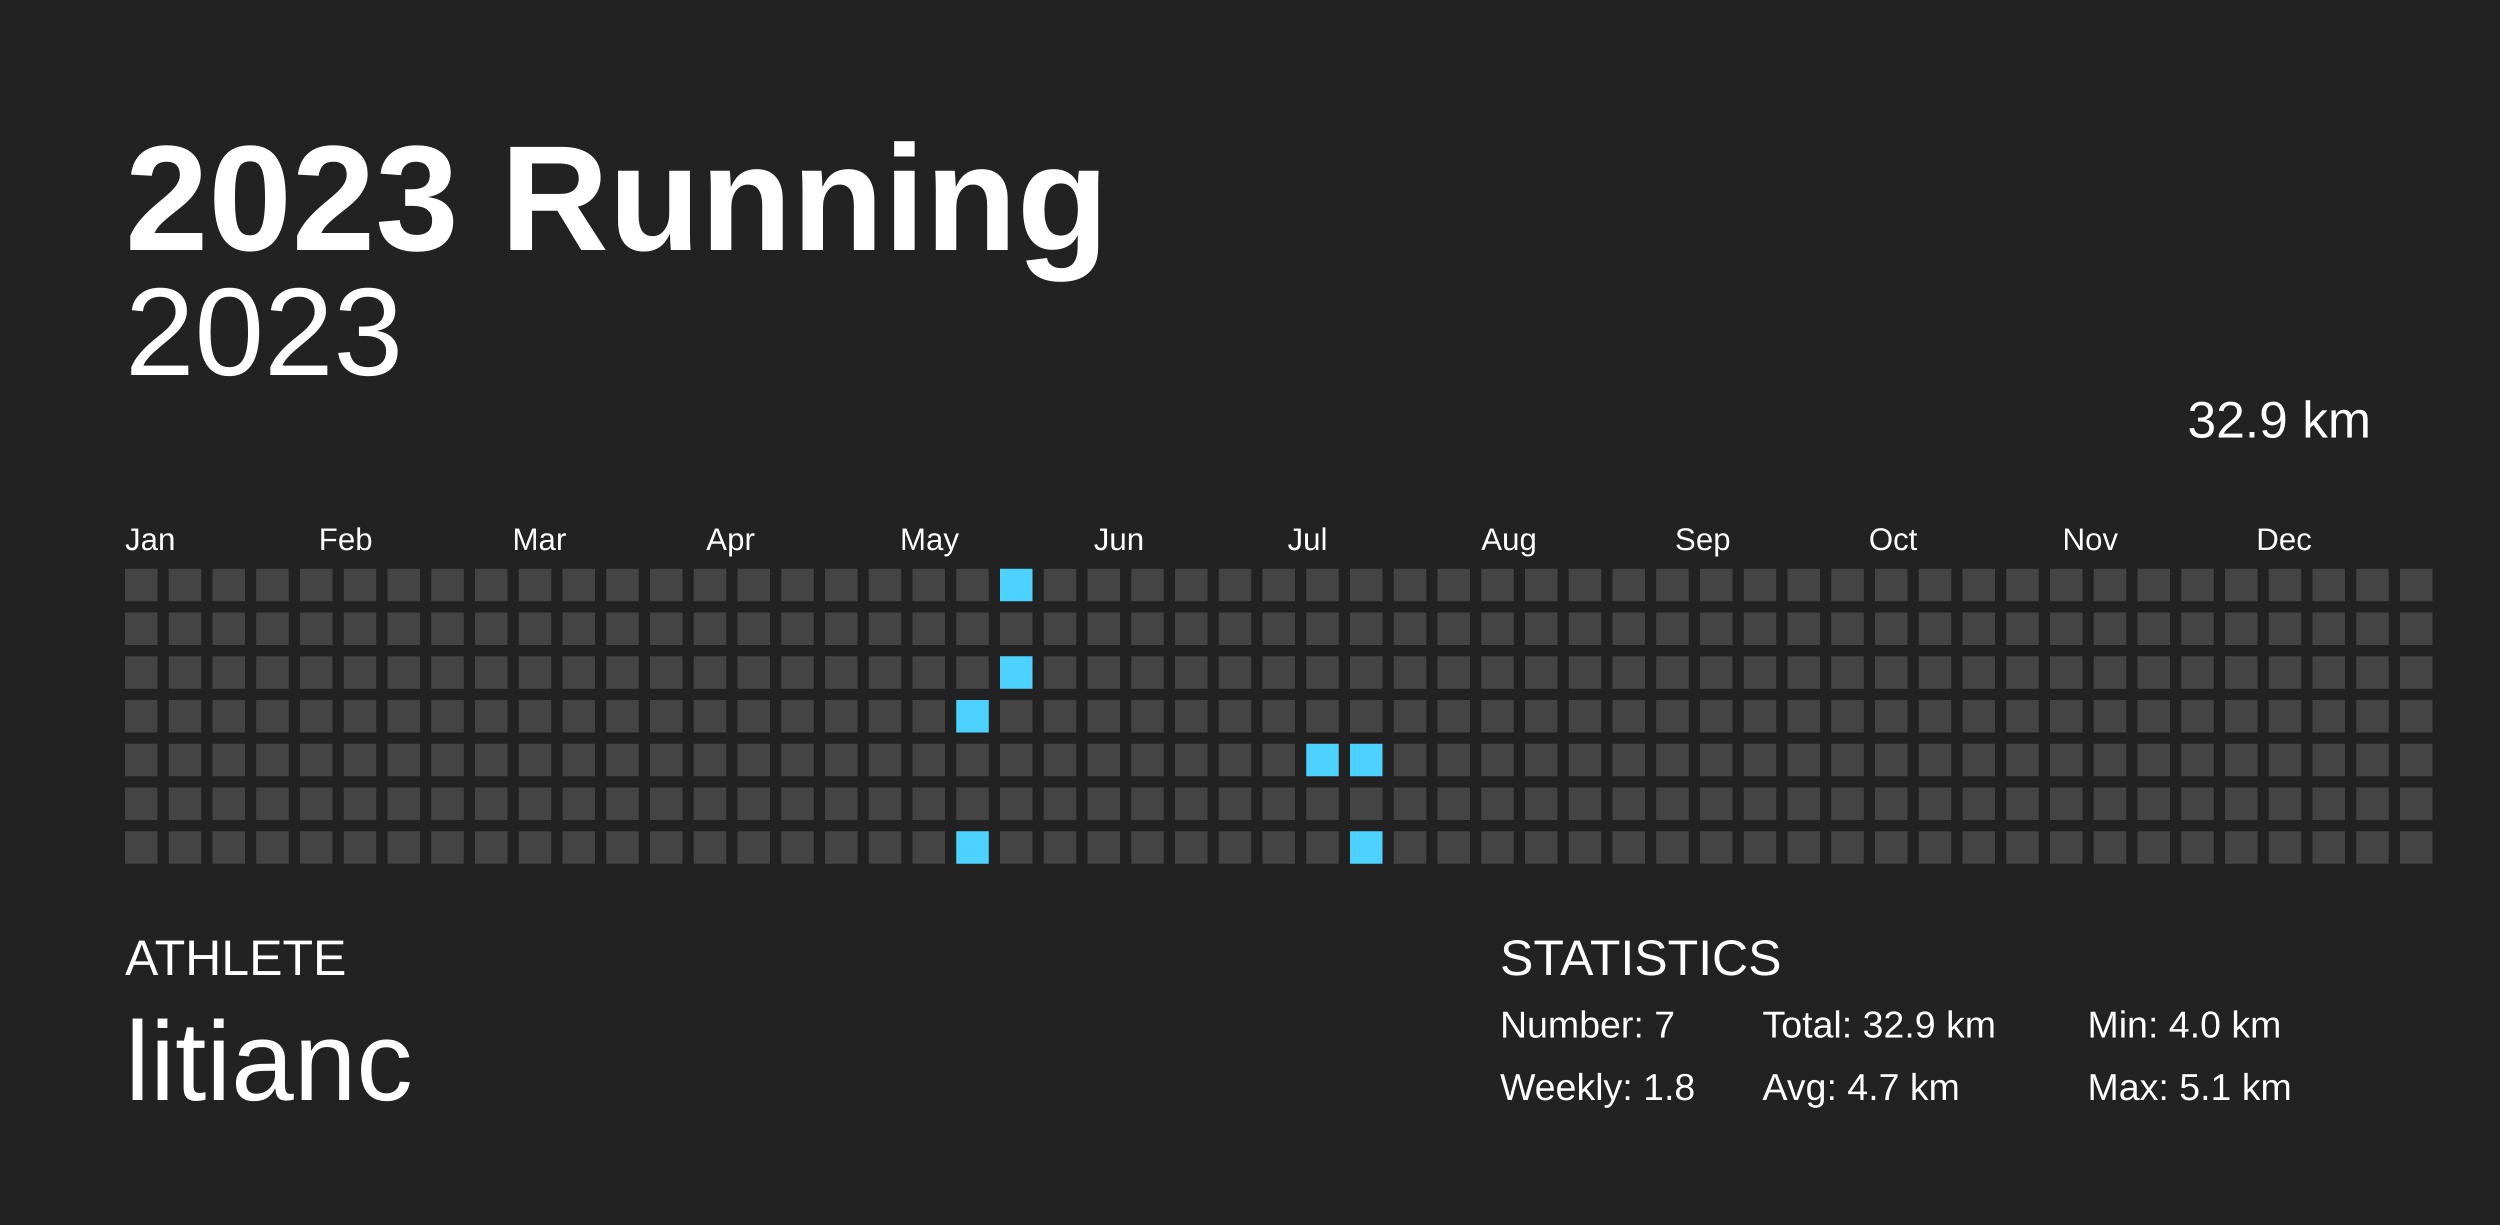
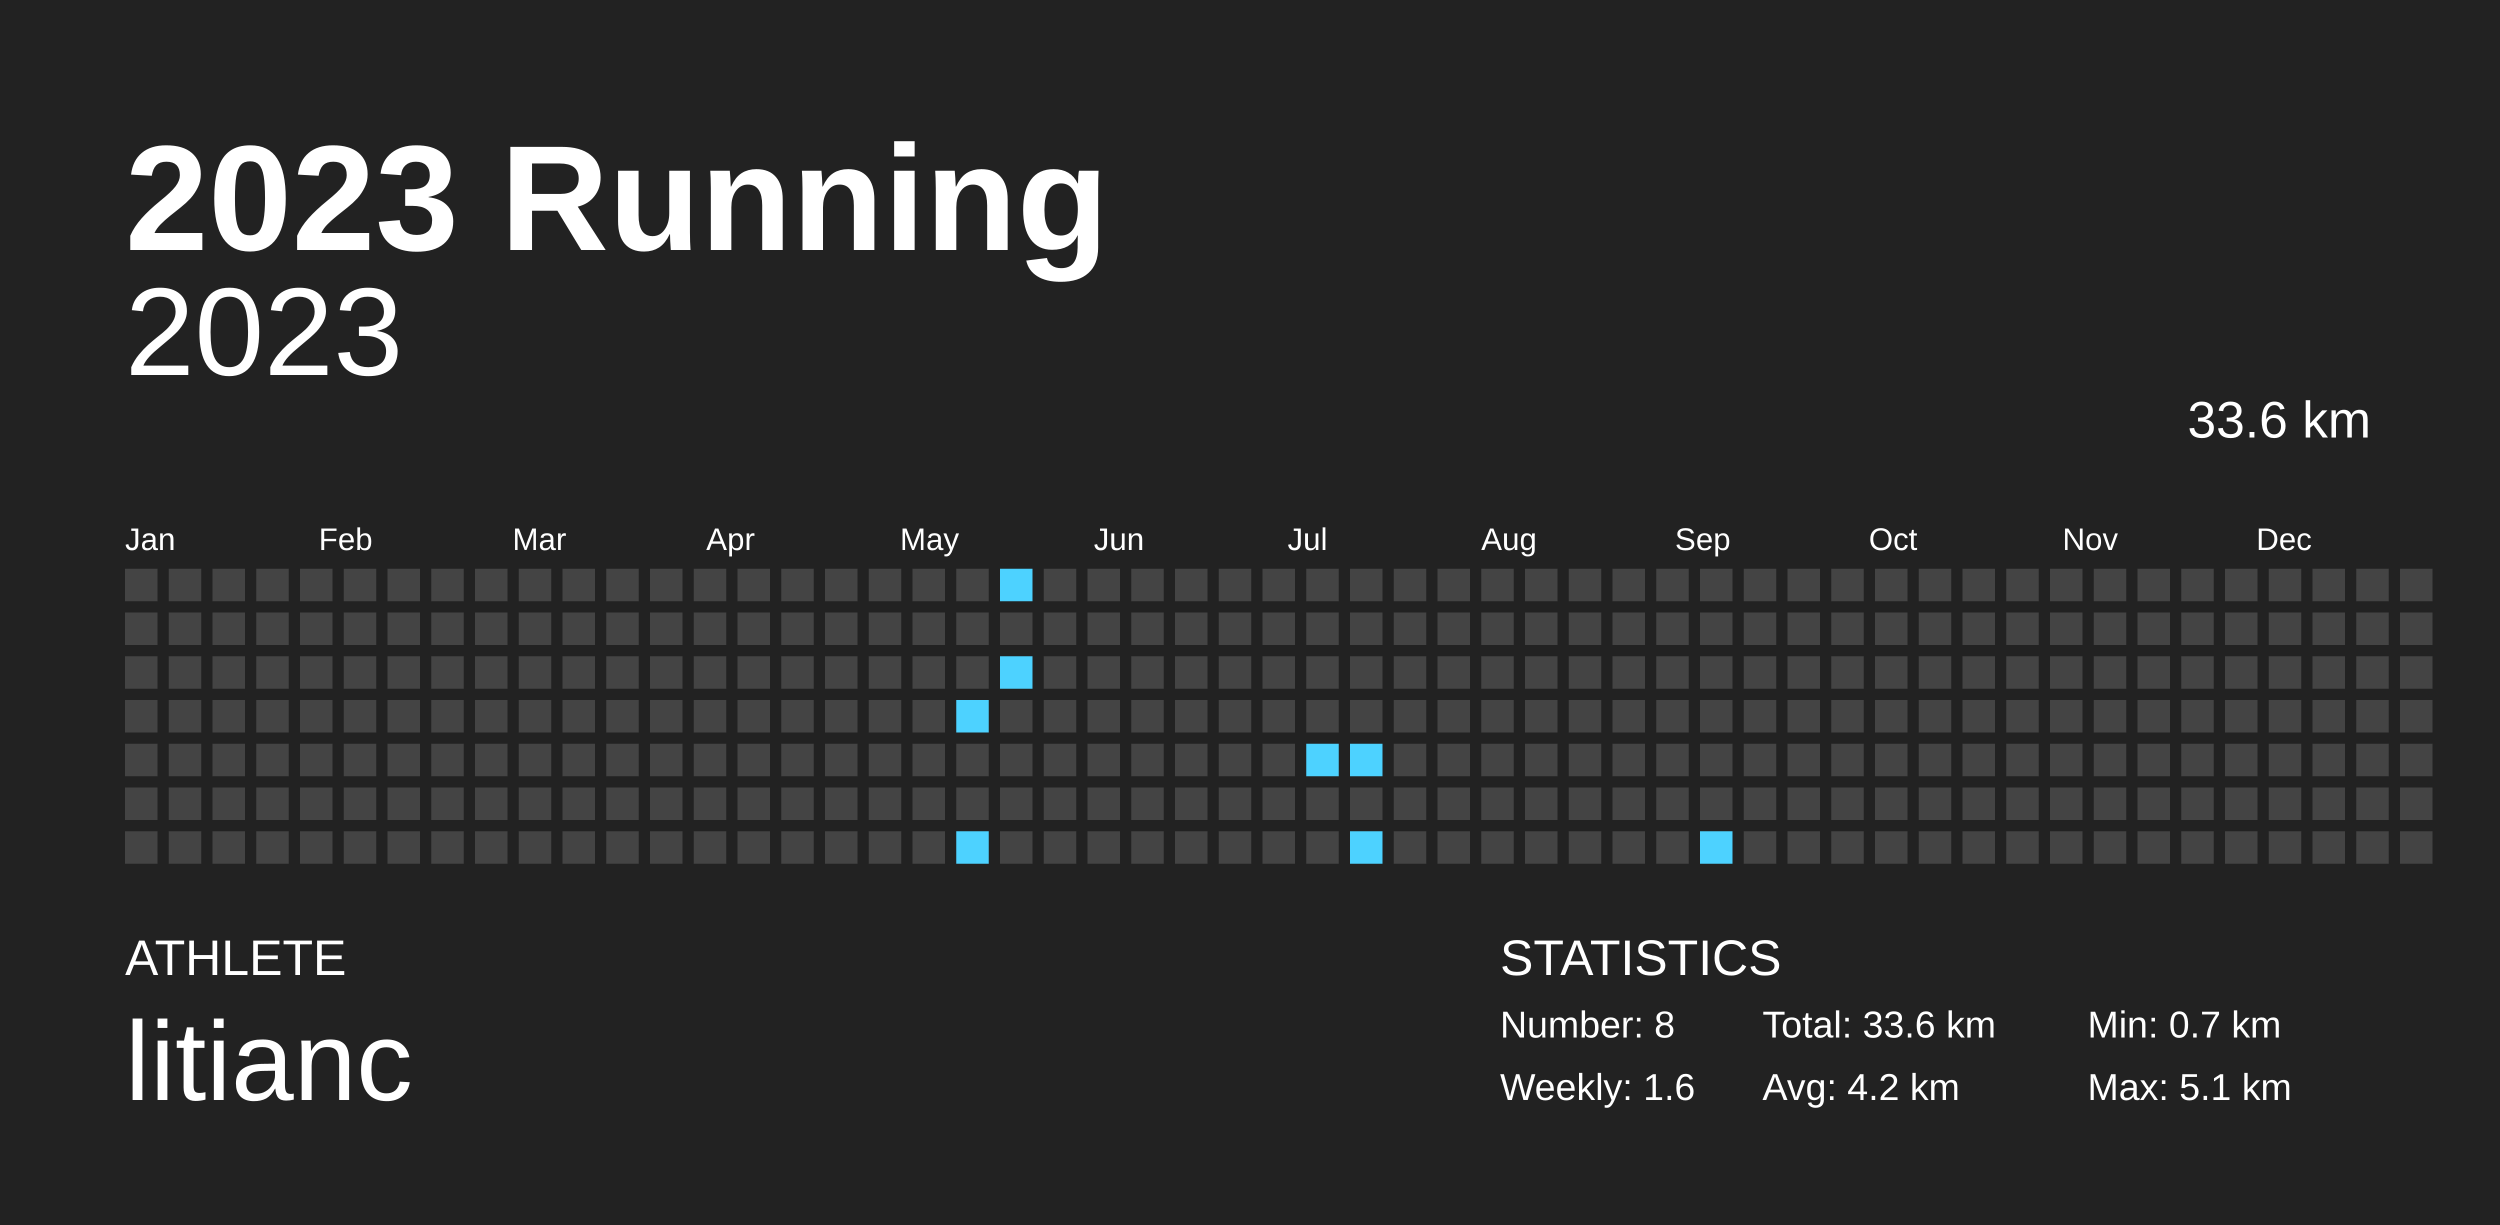
<svg xmlns="http://www.w3.org/2000/svg" baseProfile="full" height="98mm" version="1.1" viewBox="0,0,200,98" width="200mm">
  <defs />
  <rect fill="#222222" height="98" width="200" x="0" y="0" />
  <text fill="#FFFFFF" style="font-size:12px; font-family:Arial; font-weight:bold;" x="10" y="20">2023 Running</text>
  <text fill="#FFFFFF" style="font-size:4px; font-family:Arial" x="10" y="78">ATHLETE</text>
  <text fill="#FFFFFF" style="font-size:9px; font-family:Arial" x="10" y="88">litianc</text>
  <text fill="#FFFFFF" style="font-size:4px; font-family:Arial" x="120" y="78">STATISTICS</text>
-   <text fill="#FFFFFF" style="font-size:3px; font-family:Arial" x="120" y="83">Number: 7</text>
-   <text fill="#FFFFFF" style="font-size:3px; font-family:Arial" x="120" y="88">Weekly: 1.8</text>
-   <text fill="#FFFFFF" style="font-size:3px; font-family:Arial" x="141" y="83">Total: 32.9 km</text>
-   <text fill="#FFFFFF" style="font-size:3px; font-family:Arial" x="141" y="88">Avg: 4.7 km</text>
-   <text fill="#FFFFFF" style="font-size:3px; font-family:Arial" x="167" y="83">Min: 4.0 km</text>
+   <text fill="#FFFFFF" style="font-size:3px; font-family:Arial" x="120" y="83">Number: 8</text>
+   <text fill="#FFFFFF" style="font-size:3px; font-family:Arial" x="120" y="88">Weekly: 1.6</text>
+   <text fill="#FFFFFF" style="font-size:3px; font-family:Arial" x="141" y="83">Total: 33.6 km</text>
+   <text fill="#FFFFFF" style="font-size:3px; font-family:Arial" x="141" y="88">Avg: 4.2 km</text>
+   <text fill="#FFFFFF" style="font-size:3px; font-family:Arial" x="167" y="83">Min: 0.7 km</text>
  <text fill="#FFFFFF" style="font-size:3px; font-family:Arial" x="167" y="88">Max: 5.1 km</text>
  <text alignment-baseline="hanging" fill="#FFFFFF" style="font-size:10.0px; font-family:Arial;" x="10" y="30">2023</text>
-   <text alignment-baseline="hanging" fill="#FFFFFF" style="font-size:4.125px; font-family:Arial;" x="175" y="35">32.9 km</text>
+   <text alignment-baseline="hanging" fill="#FFFFFF" style="font-size:4.125px; font-family:Arial;" x="175" y="35">33.6 km</text>
  <text fill="#FFFFFF" style="font-size:2.5px; font-family:Arial" x="10.0" y="44">Jan</text>
  <text fill="#FFFFFF" style="font-size:2.5px; font-family:Arial" x="25.5" y="44">Feb</text>
  <text fill="#FFFFFF" style="font-size:2.5px; font-family:Arial" x="41.0" y="44">Mar</text>
  <text fill="#FFFFFF" style="font-size:2.5px; font-family:Arial" x="56.5" y="44">Apr</text>
  <text fill="#FFFFFF" style="font-size:2.5px; font-family:Arial" x="72.0" y="44">May</text>
  <text fill="#FFFFFF" style="font-size:2.5px; font-family:Arial" x="87.5" y="44">Jun</text>
  <text fill="#FFFFFF" style="font-size:2.5px; font-family:Arial" x="103.0" y="44">Jul</text>
  <text fill="#FFFFFF" style="font-size:2.5px; font-family:Arial" x="118.5" y="44">Aug</text>
  <text fill="#FFFFFF" style="font-size:2.5px; font-family:Arial" x="134.0" y="44">Sep</text>
  <text fill="#FFFFFF" style="font-size:2.5px; font-family:Arial" x="149.5" y="44">Oct</text>
  <text fill="#FFFFFF" style="font-size:2.5px; font-family:Arial" x="165.0" y="44">Nov</text>
  <text fill="#FFFFFF" style="font-size:2.5px; font-family:Arial" x="180.5" y="44">Dec</text>
  <rect fill="#444444" height="2.6" width="2.6" x="10.0" y="45.5" />
  <rect fill="#444444" height="2.6" width="2.6" x="10.0" y="49.0" />
  <rect fill="#444444" height="2.6" width="2.6" x="10.0" y="52.5" />
  <rect fill="#444444" height="2.6" width="2.6" x="10.0" y="56.0" />
  <rect fill="#444444" height="2.6" width="2.6" x="10.0" y="59.5" />
  <rect fill="#444444" height="2.6" width="2.6" x="10.0" y="63.0" />
  <rect fill="#444444" height="2.6" width="2.6" x="10.0" y="66.5" />
  <rect fill="#444444" height="2.6" width="2.6" x="13.5" y="45.5" />
  <rect fill="#444444" height="2.6" width="2.6" x="13.5" y="49.0" />
  <rect fill="#444444" height="2.6" width="2.6" x="13.5" y="52.5" />
  <rect fill="#444444" height="2.6" width="2.6" x="13.5" y="56.0" />
  <rect fill="#444444" height="2.6" width="2.6" x="13.5" y="59.5" />
  <rect fill="#444444" height="2.6" width="2.6" x="13.5" y="63.0" />
  <rect fill="#444444" height="2.6" width="2.6" x="13.5" y="66.5" />
  <rect fill="#444444" height="2.6" width="2.6" x="17.0" y="45.5" />
  <rect fill="#444444" height="2.6" width="2.6" x="17.0" y="49.0" />
  <rect fill="#444444" height="2.6" width="2.6" x="17.0" y="52.5" />
  <rect fill="#444444" height="2.6" width="2.6" x="17.0" y="56.0" />
  <rect fill="#444444" height="2.6" width="2.6" x="17.0" y="59.5" />
  <rect fill="#444444" height="2.6" width="2.6" x="17.0" y="63.0" />
  <rect fill="#444444" height="2.6" width="2.6" x="17.0" y="66.5" />
  <rect fill="#444444" height="2.6" width="2.6" x="20.5" y="45.5" />
  <rect fill="#444444" height="2.6" width="2.6" x="20.5" y="49.0" />
  <rect fill="#444444" height="2.6" width="2.6" x="20.5" y="52.5" />
  <rect fill="#444444" height="2.6" width="2.6" x="20.5" y="56.0" />
  <rect fill="#444444" height="2.6" width="2.6" x="20.5" y="59.5" />
  <rect fill="#444444" height="2.6" width="2.6" x="20.5" y="63.0" />
  <rect fill="#444444" height="2.6" width="2.6" x="20.5" y="66.5" />
  <rect fill="#444444" height="2.6" width="2.6" x="24.0" y="45.5" />
  <rect fill="#444444" height="2.6" width="2.6" x="24.0" y="49.0" />
  <rect fill="#444444" height="2.6" width="2.6" x="24.0" y="52.5" />
  <rect fill="#444444" height="2.6" width="2.6" x="24.0" y="56.0" />
  <rect fill="#444444" height="2.6" width="2.6" x="24.0" y="59.5" />
  <rect fill="#444444" height="2.6" width="2.6" x="24.0" y="63.0" />
  <rect fill="#444444" height="2.6" width="2.6" x="24.0" y="66.5" />
  <rect fill="#444444" height="2.6" width="2.6" x="27.5" y="45.5" />
  <rect fill="#444444" height="2.6" width="2.6" x="27.5" y="49.0" />
  <rect fill="#444444" height="2.6" width="2.6" x="27.5" y="52.5" />
  <rect fill="#444444" height="2.6" width="2.6" x="27.5" y="56.0" />
  <rect fill="#444444" height="2.6" width="2.6" x="27.5" y="59.5" />
  <rect fill="#444444" height="2.6" width="2.6" x="27.5" y="63.0" />
  <rect fill="#444444" height="2.6" width="2.6" x="27.5" y="66.5" />
  <rect fill="#444444" height="2.6" width="2.6" x="31.0" y="45.5" />
  <rect fill="#444444" height="2.6" width="2.6" x="31.0" y="49.0" />
  <rect fill="#444444" height="2.6" width="2.6" x="31.0" y="52.5" />
  <rect fill="#444444" height="2.6" width="2.6" x="31.0" y="56.0" />
  <rect fill="#444444" height="2.6" width="2.6" x="31.0" y="59.5" />
  <rect fill="#444444" height="2.6" width="2.6" x="31.0" y="63.0" />
  <rect fill="#444444" height="2.6" width="2.6" x="31.0" y="66.5" />
  <rect fill="#444444" height="2.6" width="2.6" x="34.5" y="45.5" />
  <rect fill="#444444" height="2.6" width="2.6" x="34.5" y="49.0" />
  <rect fill="#444444" height="2.6" width="2.6" x="34.5" y="52.5" />
  <rect fill="#444444" height="2.6" width="2.6" x="34.5" y="56.0" />
  <rect fill="#444444" height="2.6" width="2.6" x="34.5" y="59.5" />
  <rect fill="#444444" height="2.6" width="2.6" x="34.5" y="63.0" />
  <rect fill="#444444" height="2.6" width="2.6" x="34.5" y="66.5" />
  <rect fill="#444444" height="2.6" width="2.6" x="38.0" y="45.5" />
  <rect fill="#444444" height="2.6" width="2.6" x="38.0" y="49.0" />
  <rect fill="#444444" height="2.6" width="2.6" x="38.0" y="52.5" />
  <rect fill="#444444" height="2.6" width="2.6" x="38.0" y="56.0" />
  <rect fill="#444444" height="2.6" width="2.6" x="38.0" y="59.5" />
  <rect fill="#444444" height="2.6" width="2.6" x="38.0" y="63.0" />
  <rect fill="#444444" height="2.6" width="2.6" x="38.0" y="66.5" />
  <rect fill="#444444" height="2.6" width="2.6" x="41.5" y="45.5" />
  <rect fill="#444444" height="2.6" width="2.6" x="41.5" y="49.0" />
  <rect fill="#444444" height="2.6" width="2.6" x="41.5" y="52.5" />
  <rect fill="#444444" height="2.6" width="2.6" x="41.5" y="56.0" />
  <rect fill="#444444" height="2.6" width="2.6" x="41.5" y="59.5" />
  <rect fill="#444444" height="2.6" width="2.6" x="41.5" y="63.0" />
  <rect fill="#444444" height="2.6" width="2.6" x="41.5" y="66.5" />
  <rect fill="#444444" height="2.6" width="2.6" x="45.0" y="45.5" />
  <rect fill="#444444" height="2.6" width="2.6" x="45.0" y="49.0" />
  <rect fill="#444444" height="2.6" width="2.6" x="45.0" y="52.5" />
  <rect fill="#444444" height="2.6" width="2.6" x="45.0" y="56.0" />
  <rect fill="#444444" height="2.6" width="2.6" x="45.0" y="59.5" />
  <rect fill="#444444" height="2.6" width="2.6" x="45.0" y="63.0" />
  <rect fill="#444444" height="2.6" width="2.6" x="45.0" y="66.5" />
  <rect fill="#444444" height="2.6" width="2.6" x="48.5" y="45.5" />
  <rect fill="#444444" height="2.6" width="2.6" x="48.5" y="49.0" />
  <rect fill="#444444" height="2.6" width="2.6" x="48.5" y="52.5" />
  <rect fill="#444444" height="2.6" width="2.6" x="48.5" y="56.0" />
  <rect fill="#444444" height="2.6" width="2.6" x="48.5" y="59.5" />
  <rect fill="#444444" height="2.6" width="2.6" x="48.5" y="63.0" />
  <rect fill="#444444" height="2.6" width="2.6" x="48.5" y="66.5" />
  <rect fill="#444444" height="2.6" width="2.6" x="52.0" y="45.5" />
  <rect fill="#444444" height="2.6" width="2.6" x="52.0" y="49.0" />
  <rect fill="#444444" height="2.6" width="2.6" x="52.0" y="52.5" />
  <rect fill="#444444" height="2.6" width="2.6" x="52.0" y="56.0" />
  <rect fill="#444444" height="2.6" width="2.6" x="52.0" y="59.5" />
  <rect fill="#444444" height="2.6" width="2.6" x="52.0" y="63.0" />
  <rect fill="#444444" height="2.6" width="2.6" x="52.0" y="66.5" />
  <rect fill="#444444" height="2.6" width="2.6" x="55.5" y="45.5" />
  <rect fill="#444444" height="2.6" width="2.6" x="55.5" y="49.0" />
  <rect fill="#444444" height="2.6" width="2.6" x="55.5" y="52.5" />
  <rect fill="#444444" height="2.6" width="2.6" x="55.5" y="56.0" />
  <rect fill="#444444" height="2.6" width="2.6" x="55.5" y="59.5" />
  <rect fill="#444444" height="2.6" width="2.6" x="55.5" y="63.0" />
  <rect fill="#444444" height="2.6" width="2.6" x="55.5" y="66.5" />
  <rect fill="#444444" height="2.6" width="2.6" x="59.0" y="45.5" />
  <rect fill="#444444" height="2.6" width="2.6" x="59.0" y="49.0" />
  <rect fill="#444444" height="2.6" width="2.6" x="59.0" y="52.5" />
  <rect fill="#444444" height="2.6" width="2.6" x="59.0" y="56.0" />
  <rect fill="#444444" height="2.6" width="2.6" x="59.0" y="59.5" />
  <rect fill="#444444" height="2.6" width="2.6" x="59.0" y="63.0" />
  <rect fill="#444444" height="2.6" width="2.6" x="59.0" y="66.5" />
  <rect fill="#444444" height="2.6" width="2.6" x="62.5" y="45.5" />
  <rect fill="#444444" height="2.6" width="2.6" x="62.5" y="49.0" />
  <rect fill="#444444" height="2.6" width="2.6" x="62.5" y="52.5" />
  <rect fill="#444444" height="2.6" width="2.6" x="62.5" y="56.0" />
  <rect fill="#444444" height="2.6" width="2.6" x="62.5" y="59.5" />
  <rect fill="#444444" height="2.6" width="2.6" x="62.5" y="63.0" />
  <rect fill="#444444" height="2.6" width="2.6" x="62.5" y="66.5" />
  <rect fill="#444444" height="2.6" width="2.6" x="66.0" y="45.5" />
  <rect fill="#444444" height="2.6" width="2.6" x="66.0" y="49.0" />
  <rect fill="#444444" height="2.6" width="2.6" x="66.0" y="52.5" />
  <rect fill="#444444" height="2.6" width="2.6" x="66.0" y="56.0" />
  <rect fill="#444444" height="2.6" width="2.6" x="66.0" y="59.5" />
  <rect fill="#444444" height="2.6" width="2.6" x="66.0" y="63.0" />
  <rect fill="#444444" height="2.6" width="2.6" x="66.0" y="66.5" />
  <rect fill="#444444" height="2.6" width="2.6" x="69.5" y="45.5" />
  <rect fill="#444444" height="2.6" width="2.6" x="69.5" y="49.0" />
  <rect fill="#444444" height="2.6" width="2.6" x="69.5" y="52.5" />
  <rect fill="#444444" height="2.6" width="2.6" x="69.5" y="56.0" />
  <rect fill="#444444" height="2.6" width="2.6" x="69.5" y="59.5" />
  <rect fill="#444444" height="2.6" width="2.6" x="69.5" y="63.0" />
  <rect fill="#444444" height="2.6" width="2.6" x="69.5" y="66.5" />
  <rect fill="#444444" height="2.6" width="2.6" x="73.0" y="45.5" />
  <rect fill="#444444" height="2.6" width="2.6" x="73.0" y="49.0" />
  <rect fill="#444444" height="2.6" width="2.6" x="73.0" y="52.5" />
  <rect fill="#444444" height="2.6" width="2.6" x="73.0" y="56.0" />
  <rect fill="#444444" height="2.6" width="2.6" x="73.0" y="59.5" />
  <rect fill="#444444" height="2.6" width="2.6" x="73.0" y="63.0" />
  <rect fill="#444444" height="2.6" width="2.6" x="73.0" y="66.5" />
  <rect fill="#444444" height="2.6" width="2.6" x="76.5" y="45.5" />
  <rect fill="#444444" height="2.6" width="2.6" x="76.5" y="49.0" />
  <rect fill="#444444" height="2.6" width="2.6" x="76.5" y="52.5" />
  <rect fill="#4dd2ff" height="2.6" width="2.6" x="76.5" y="56.0" />
  <rect fill="#444444" height="2.6" width="2.6" x="76.5" y="59.5" />
  <rect fill="#444444" height="2.6" width="2.6" x="76.5" y="63.0" />
  <rect fill="#4dd2ff" height="2.6" width="2.6" x="76.5" y="66.5" />
  <rect fill="#4dd2ff" height="2.6" width="2.6" x="80.0" y="45.5" />
  <rect fill="#444444" height="2.6" width="2.6" x="80.0" y="49.0" />
  <rect fill="#4dd2ff" height="2.6" width="2.6" x="80.0" y="52.5" />
  <rect fill="#444444" height="2.6" width="2.6" x="80.0" y="56.0" />
  <rect fill="#444444" height="2.6" width="2.6" x="80.0" y="59.5" />
  <rect fill="#444444" height="2.6" width="2.6" x="80.0" y="63.0" />
  <rect fill="#444444" height="2.6" width="2.6" x="80.0" y="66.5" />
  <rect fill="#444444" height="2.6" width="2.6" x="83.5" y="45.5" />
  <rect fill="#444444" height="2.6" width="2.6" x="83.5" y="49.0" />
  <rect fill="#444444" height="2.6" width="2.6" x="83.5" y="52.5" />
  <rect fill="#444444" height="2.6" width="2.6" x="83.5" y="56.0" />
  <rect fill="#444444" height="2.6" width="2.6" x="83.5" y="59.5" />
  <rect fill="#444444" height="2.6" width="2.6" x="83.5" y="63.0" />
  <rect fill="#444444" height="2.6" width="2.6" x="83.5" y="66.5" />
  <rect fill="#444444" height="2.6" width="2.6" x="87.0" y="45.5" />
  <rect fill="#444444" height="2.6" width="2.6" x="87.0" y="49.0" />
  <rect fill="#444444" height="2.6" width="2.6" x="87.0" y="52.5" />
  <rect fill="#444444" height="2.6" width="2.6" x="87.0" y="56.0" />
  <rect fill="#444444" height="2.6" width="2.6" x="87.0" y="59.5" />
  <rect fill="#444444" height="2.6" width="2.6" x="87.0" y="63.0" />
  <rect fill="#444444" height="2.6" width="2.6" x="87.0" y="66.5" />
  <rect fill="#444444" height="2.6" width="2.6" x="90.5" y="45.5" />
  <rect fill="#444444" height="2.6" width="2.6" x="90.5" y="49.0" />
  <rect fill="#444444" height="2.6" width="2.6" x="90.5" y="52.5" />
  <rect fill="#444444" height="2.6" width="2.6" x="90.5" y="56.0" />
  <rect fill="#444444" height="2.6" width="2.6" x="90.5" y="59.5" />
  <rect fill="#444444" height="2.6" width="2.6" x="90.5" y="63.0" />
  <rect fill="#444444" height="2.6" width="2.6" x="90.5" y="66.5" />
  <rect fill="#444444" height="2.6" width="2.6" x="94.0" y="45.5" />
  <rect fill="#444444" height="2.6" width="2.6" x="94.0" y="49.0" />
  <rect fill="#444444" height="2.6" width="2.6" x="94.0" y="52.5" />
  <rect fill="#444444" height="2.6" width="2.6" x="94.0" y="56.0" />
  <rect fill="#444444" height="2.6" width="2.6" x="94.0" y="59.5" />
  <rect fill="#444444" height="2.6" width="2.6" x="94.0" y="63.0" />
  <rect fill="#444444" height="2.6" width="2.6" x="94.0" y="66.5" />
  <rect fill="#444444" height="2.6" width="2.6" x="97.5" y="45.5" />
  <rect fill="#444444" height="2.6" width="2.6" x="97.5" y="49.0" />
  <rect fill="#444444" height="2.6" width="2.6" x="97.5" y="52.5" />
  <rect fill="#444444" height="2.6" width="2.6" x="97.5" y="56.0" />
  <rect fill="#444444" height="2.6" width="2.6" x="97.5" y="59.5" />
  <rect fill="#444444" height="2.6" width="2.6" x="97.5" y="63.0" />
  <rect fill="#444444" height="2.6" width="2.6" x="97.5" y="66.5" />
  <rect fill="#444444" height="2.6" width="2.6" x="101.0" y="45.5" />
  <rect fill="#444444" height="2.6" width="2.6" x="101.0" y="49.0" />
  <rect fill="#444444" height="2.6" width="2.6" x="101.0" y="52.5" />
  <rect fill="#444444" height="2.6" width="2.6" x="101.0" y="56.0" />
  <rect fill="#444444" height="2.6" width="2.6" x="101.0" y="59.5" />
  <rect fill="#444444" height="2.6" width="2.6" x="101.0" y="63.0" />
  <rect fill="#444444" height="2.6" width="2.6" x="101.0" y="66.5" />
  <rect fill="#444444" height="2.6" width="2.6" x="104.5" y="45.5" />
  <rect fill="#444444" height="2.6" width="2.6" x="104.5" y="49.0" />
  <rect fill="#444444" height="2.6" width="2.6" x="104.5" y="52.5" />
  <rect fill="#444444" height="2.6" width="2.6" x="104.5" y="56.0" />
  <rect fill="#4dd2ff" height="2.6" width="2.6" x="104.5" y="59.5" />
  <rect fill="#444444" height="2.6" width="2.6" x="104.5" y="63.0" />
  <rect fill="#444444" height="2.6" width="2.6" x="104.5" y="66.5" />
  <rect fill="#444444" height="2.6" width="2.6" x="108.0" y="45.5" />
  <rect fill="#444444" height="2.6" width="2.6" x="108.0" y="49.0" />
  <rect fill="#444444" height="2.6" width="2.6" x="108.0" y="52.5" />
  <rect fill="#444444" height="2.6" width="2.6" x="108.0" y="56.0" />
  <rect fill="#4dd2ff" height="2.6" width="2.6" x="108.0" y="59.5" />
  <rect fill="#444444" height="2.6" width="2.6" x="108.0" y="63.0" />
  <rect fill="#4dd2ff" height="2.6" width="2.6" x="108.0" y="66.5" />
  <rect fill="#444444" height="2.6" width="2.6" x="111.5" y="45.5" />
  <rect fill="#444444" height="2.6" width="2.6" x="111.5" y="49.0" />
  <rect fill="#444444" height="2.6" width="2.6" x="111.5" y="52.5" />
  <rect fill="#444444" height="2.6" width="2.6" x="111.5" y="56.0" />
  <rect fill="#444444" height="2.6" width="2.6" x="111.5" y="59.5" />
  <rect fill="#444444" height="2.6" width="2.6" x="111.5" y="63.0" />
  <rect fill="#444444" height="2.6" width="2.6" x="111.5" y="66.5" />
  <rect fill="#444444" height="2.6" width="2.6" x="115.0" y="45.5" />
  <rect fill="#444444" height="2.6" width="2.6" x="115.0" y="49.0" />
  <rect fill="#444444" height="2.6" width="2.6" x="115.0" y="52.5" />
  <rect fill="#444444" height="2.6" width="2.6" x="115.0" y="56.0" />
  <rect fill="#444444" height="2.6" width="2.6" x="115.0" y="59.5" />
  <rect fill="#444444" height="2.6" width="2.6" x="115.0" y="63.0" />
  <rect fill="#444444" height="2.6" width="2.6" x="115.0" y="66.5" />
  <rect fill="#444444" height="2.6" width="2.6" x="118.5" y="45.5" />
  <rect fill="#444444" height="2.6" width="2.6" x="118.5" y="49.0" />
  <rect fill="#444444" height="2.6" width="2.6" x="118.5" y="52.5" />
  <rect fill="#444444" height="2.6" width="2.6" x="118.5" y="56.0" />
  <rect fill="#444444" height="2.6" width="2.6" x="118.5" y="59.5" />
  <rect fill="#444444" height="2.6" width="2.6" x="118.5" y="63.0" />
  <rect fill="#444444" height="2.6" width="2.6" x="118.5" y="66.5" />
  <rect fill="#444444" height="2.6" width="2.6" x="122.0" y="45.5" />
  <rect fill="#444444" height="2.6" width="2.6" x="122.0" y="49.0" />
  <rect fill="#444444" height="2.6" width="2.6" x="122.0" y="52.5" />
  <rect fill="#444444" height="2.6" width="2.6" x="122.0" y="56.0" />
  <rect fill="#444444" height="2.6" width="2.6" x="122.0" y="59.5" />
  <rect fill="#444444" height="2.6" width="2.6" x="122.0" y="63.0" />
  <rect fill="#444444" height="2.6" width="2.6" x="122.0" y="66.5" />
  <rect fill="#444444" height="2.6" width="2.6" x="125.5" y="45.5" />
  <rect fill="#444444" height="2.6" width="2.6" x="125.5" y="49.0" />
  <rect fill="#444444" height="2.6" width="2.6" x="125.5" y="52.5" />
  <rect fill="#444444" height="2.6" width="2.6" x="125.5" y="56.0" />
  <rect fill="#444444" height="2.6" width="2.6" x="125.5" y="59.5" />
  <rect fill="#444444" height="2.6" width="2.6" x="125.5" y="63.0" />
  <rect fill="#444444" height="2.6" width="2.6" x="125.5" y="66.5" />
  <rect fill="#444444" height="2.6" width="2.6" x="129.0" y="45.5" />
  <rect fill="#444444" height="2.6" width="2.6" x="129.0" y="49.0" />
  <rect fill="#444444" height="2.6" width="2.6" x="129.0" y="52.5" />
  <rect fill="#444444" height="2.6" width="2.6" x="129.0" y="56.0" />
  <rect fill="#444444" height="2.6" width="2.6" x="129.0" y="59.5" />
  <rect fill="#444444" height="2.6" width="2.6" x="129.0" y="63.0" />
  <rect fill="#444444" height="2.6" width="2.6" x="129.0" y="66.5" />
  <rect fill="#444444" height="2.6" width="2.6" x="132.5" y="45.5" />
  <rect fill="#444444" height="2.6" width="2.6" x="132.5" y="49.0" />
  <rect fill="#444444" height="2.6" width="2.6" x="132.5" y="52.5" />
  <rect fill="#444444" height="2.6" width="2.6" x="132.5" y="56.0" />
  <rect fill="#444444" height="2.6" width="2.6" x="132.5" y="59.5" />
  <rect fill="#444444" height="2.6" width="2.6" x="132.5" y="63.0" />
  <rect fill="#444444" height="2.6" width="2.6" x="132.5" y="66.5" />
  <rect fill="#444444" height="2.6" width="2.6" x="136.0" y="45.5" />
  <rect fill="#444444" height="2.6" width="2.6" x="136.0" y="49.0" />
  <rect fill="#444444" height="2.6" width="2.6" x="136.0" y="52.5" />
  <rect fill="#444444" height="2.6" width="2.6" x="136.0" y="56.0" />
  <rect fill="#444444" height="2.6" width="2.6" x="136.0" y="59.5" />
  <rect fill="#444444" height="2.6" width="2.6" x="136.0" y="63.0" />
-   <rect fill="#444444" height="2.6" width="2.6" x="136.0" y="66.5" />
+   <rect fill="#4dd2ff" height="2.6" width="2.6" x="136.0" y="66.5" />
  <rect fill="#444444" height="2.6" width="2.6" x="139.5" y="45.5" />
  <rect fill="#444444" height="2.6" width="2.6" x="139.5" y="49.0" />
  <rect fill="#444444" height="2.6" width="2.6" x="139.5" y="52.5" />
  <rect fill="#444444" height="2.6" width="2.6" x="139.5" y="56.0" />
  <rect fill="#444444" height="2.6" width="2.6" x="139.5" y="59.5" />
  <rect fill="#444444" height="2.6" width="2.6" x="139.5" y="63.0" />
  <rect fill="#444444" height="2.6" width="2.6" x="139.5" y="66.5" />
  <rect fill="#444444" height="2.6" width="2.6" x="143.0" y="45.5" />
  <rect fill="#444444" height="2.6" width="2.6" x="143.0" y="49.0" />
  <rect fill="#444444" height="2.6" width="2.6" x="143.0" y="52.5" />
  <rect fill="#444444" height="2.6" width="2.6" x="143.0" y="56.0" />
  <rect fill="#444444" height="2.6" width="2.6" x="143.0" y="59.5" />
  <rect fill="#444444" height="2.6" width="2.6" x="143.0" y="63.0" />
  <rect fill="#444444" height="2.6" width="2.6" x="143.0" y="66.5" />
  <rect fill="#444444" height="2.6" width="2.6" x="146.5" y="45.5" />
  <rect fill="#444444" height="2.6" width="2.6" x="146.5" y="49.0" />
  <rect fill="#444444" height="2.6" width="2.6" x="146.5" y="52.5" />
  <rect fill="#444444" height="2.6" width="2.6" x="146.5" y="56.0" />
  <rect fill="#444444" height="2.6" width="2.6" x="146.5" y="59.5" />
  <rect fill="#444444" height="2.6" width="2.6" x="146.5" y="63.0" />
  <rect fill="#444444" height="2.6" width="2.6" x="146.5" y="66.5" />
  <rect fill="#444444" height="2.6" width="2.6" x="150.0" y="45.5" />
  <rect fill="#444444" height="2.6" width="2.6" x="150.0" y="49.0" />
  <rect fill="#444444" height="2.6" width="2.6" x="150.0" y="52.5" />
  <rect fill="#444444" height="2.6" width="2.6" x="150.0" y="56.0" />
  <rect fill="#444444" height="2.6" width="2.6" x="150.0" y="59.5" />
  <rect fill="#444444" height="2.6" width="2.6" x="150.0" y="63.0" />
  <rect fill="#444444" height="2.6" width="2.6" x="150.0" y="66.5" />
  <rect fill="#444444" height="2.6" width="2.6" x="153.5" y="45.5" />
  <rect fill="#444444" height="2.6" width="2.6" x="153.5" y="49.0" />
  <rect fill="#444444" height="2.6" width="2.6" x="153.5" y="52.5" />
  <rect fill="#444444" height="2.6" width="2.6" x="153.5" y="56.0" />
  <rect fill="#444444" height="2.6" width="2.6" x="153.5" y="59.5" />
  <rect fill="#444444" height="2.6" width="2.6" x="153.5" y="63.0" />
  <rect fill="#444444" height="2.6" width="2.6" x="153.5" y="66.5" />
  <rect fill="#444444" height="2.6" width="2.6" x="157.0" y="45.5" />
  <rect fill="#444444" height="2.6" width="2.6" x="157.0" y="49.0" />
  <rect fill="#444444" height="2.6" width="2.6" x="157.0" y="52.5" />
  <rect fill="#444444" height="2.6" width="2.6" x="157.0" y="56.0" />
  <rect fill="#444444" height="2.6" width="2.6" x="157.0" y="59.5" />
  <rect fill="#444444" height="2.6" width="2.6" x="157.0" y="63.0" />
  <rect fill="#444444" height="2.6" width="2.6" x="157.0" y="66.5" />
  <rect fill="#444444" height="2.6" width="2.6" x="160.5" y="45.5" />
  <rect fill="#444444" height="2.6" width="2.6" x="160.5" y="49.0" />
  <rect fill="#444444" height="2.6" width="2.6" x="160.5" y="52.5" />
  <rect fill="#444444" height="2.6" width="2.6" x="160.5" y="56.0" />
  <rect fill="#444444" height="2.6" width="2.6" x="160.5" y="59.5" />
  <rect fill="#444444" height="2.6" width="2.6" x="160.5" y="63.0" />
  <rect fill="#444444" height="2.6" width="2.6" x="160.5" y="66.5" />
  <rect fill="#444444" height="2.6" width="2.6" x="164.0" y="45.5" />
  <rect fill="#444444" height="2.6" width="2.6" x="164.0" y="49.0" />
  <rect fill="#444444" height="2.6" width="2.6" x="164.0" y="52.5" />
  <rect fill="#444444" height="2.6" width="2.6" x="164.0" y="56.0" />
  <rect fill="#444444" height="2.6" width="2.6" x="164.0" y="59.5" />
  <rect fill="#444444" height="2.6" width="2.6" x="164.0" y="63.0" />
  <rect fill="#444444" height="2.6" width="2.6" x="164.0" y="66.5" />
  <rect fill="#444444" height="2.6" width="2.6" x="167.5" y="45.5" />
  <rect fill="#444444" height="2.6" width="2.6" x="167.5" y="49.0" />
  <rect fill="#444444" height="2.6" width="2.6" x="167.5" y="52.5" />
  <rect fill="#444444" height="2.6" width="2.6" x="167.5" y="56.0" />
  <rect fill="#444444" height="2.6" width="2.6" x="167.5" y="59.5" />
  <rect fill="#444444" height="2.6" width="2.6" x="167.5" y="63.0" />
  <rect fill="#444444" height="2.6" width="2.6" x="167.5" y="66.5" />
  <rect fill="#444444" height="2.6" width="2.6" x="171.0" y="45.5" />
  <rect fill="#444444" height="2.6" width="2.6" x="171.0" y="49.0" />
  <rect fill="#444444" height="2.6" width="2.6" x="171.0" y="52.5" />
  <rect fill="#444444" height="2.6" width="2.6" x="171.0" y="56.0" />
  <rect fill="#444444" height="2.6" width="2.6" x="171.0" y="59.5" />
  <rect fill="#444444" height="2.6" width="2.6" x="171.0" y="63.0" />
  <rect fill="#444444" height="2.6" width="2.6" x="171.0" y="66.5" />
  <rect fill="#444444" height="2.6" width="2.6" x="174.5" y="45.5" />
  <rect fill="#444444" height="2.6" width="2.6" x="174.5" y="49.0" />
  <rect fill="#444444" height="2.6" width="2.6" x="174.5" y="52.5" />
  <rect fill="#444444" height="2.6" width="2.6" x="174.5" y="56.0" />
  <rect fill="#444444" height="2.6" width="2.6" x="174.5" y="59.5" />
  <rect fill="#444444" height="2.6" width="2.6" x="174.5" y="63.0" />
  <rect fill="#444444" height="2.6" width="2.6" x="174.5" y="66.5" />
  <rect fill="#444444" height="2.6" width="2.6" x="178.0" y="45.5" />
  <rect fill="#444444" height="2.6" width="2.6" x="178.0" y="49.0" />
  <rect fill="#444444" height="2.6" width="2.6" x="178.0" y="52.5" />
  <rect fill="#444444" height="2.6" width="2.6" x="178.0" y="56.0" />
  <rect fill="#444444" height="2.6" width="2.6" x="178.0" y="59.5" />
  <rect fill="#444444" height="2.6" width="2.6" x="178.0" y="63.0" />
  <rect fill="#444444" height="2.6" width="2.6" x="178.0" y="66.5" />
  <rect fill="#444444" height="2.6" width="2.6" x="181.5" y="45.5" />
  <rect fill="#444444" height="2.6" width="2.6" x="181.5" y="49.0" />
  <rect fill="#444444" height="2.6" width="2.6" x="181.5" y="52.5" />
  <rect fill="#444444" height="2.6" width="2.6" x="181.5" y="56.0" />
  <rect fill="#444444" height="2.6" width="2.6" x="181.5" y="59.5" />
  <rect fill="#444444" height="2.6" width="2.6" x="181.5" y="63.0" />
  <rect fill="#444444" height="2.6" width="2.6" x="181.5" y="66.5" />
  <rect fill="#444444" height="2.6" width="2.6" x="185.0" y="45.5" />
  <rect fill="#444444" height="2.6" width="2.6" x="185.0" y="49.0" />
  <rect fill="#444444" height="2.6" width="2.6" x="185.0" y="52.5" />
  <rect fill="#444444" height="2.6" width="2.6" x="185.0" y="56.0" />
  <rect fill="#444444" height="2.6" width="2.6" x="185.0" y="59.5" />
  <rect fill="#444444" height="2.6" width="2.6" x="185.0" y="63.0" />
  <rect fill="#444444" height="2.6" width="2.6" x="185.0" y="66.5" />
  <rect fill="#444444" height="2.6" width="2.6" x="188.5" y="45.5" />
  <rect fill="#444444" height="2.6" width="2.6" x="188.5" y="49.0" />
  <rect fill="#444444" height="2.6" width="2.6" x="188.5" y="52.5" />
  <rect fill="#444444" height="2.6" width="2.6" x="188.5" y="56.0" />
  <rect fill="#444444" height="2.6" width="2.6" x="188.5" y="59.5" />
  <rect fill="#444444" height="2.6" width="2.6" x="188.5" y="63.0" />
  <rect fill="#444444" height="2.6" width="2.6" x="188.5" y="66.5" />
  <rect fill="#444444" height="2.6" width="2.6" x="192.0" y="45.5" />
  <rect fill="#444444" height="2.6" width="2.6" x="192.0" y="49.0" />
  <rect fill="#444444" height="2.6" width="2.6" x="192.0" y="52.5" />
  <rect fill="#444444" height="2.6" width="2.6" x="192.0" y="56.0" />
  <rect fill="#444444" height="2.6" width="2.6" x="192.0" y="59.5" />
  <rect fill="#444444" height="2.6" width="2.6" x="192.0" y="63.0" />
  <rect fill="#444444" height="2.6" width="2.6" x="192.0" y="66.5" />
</svg>
